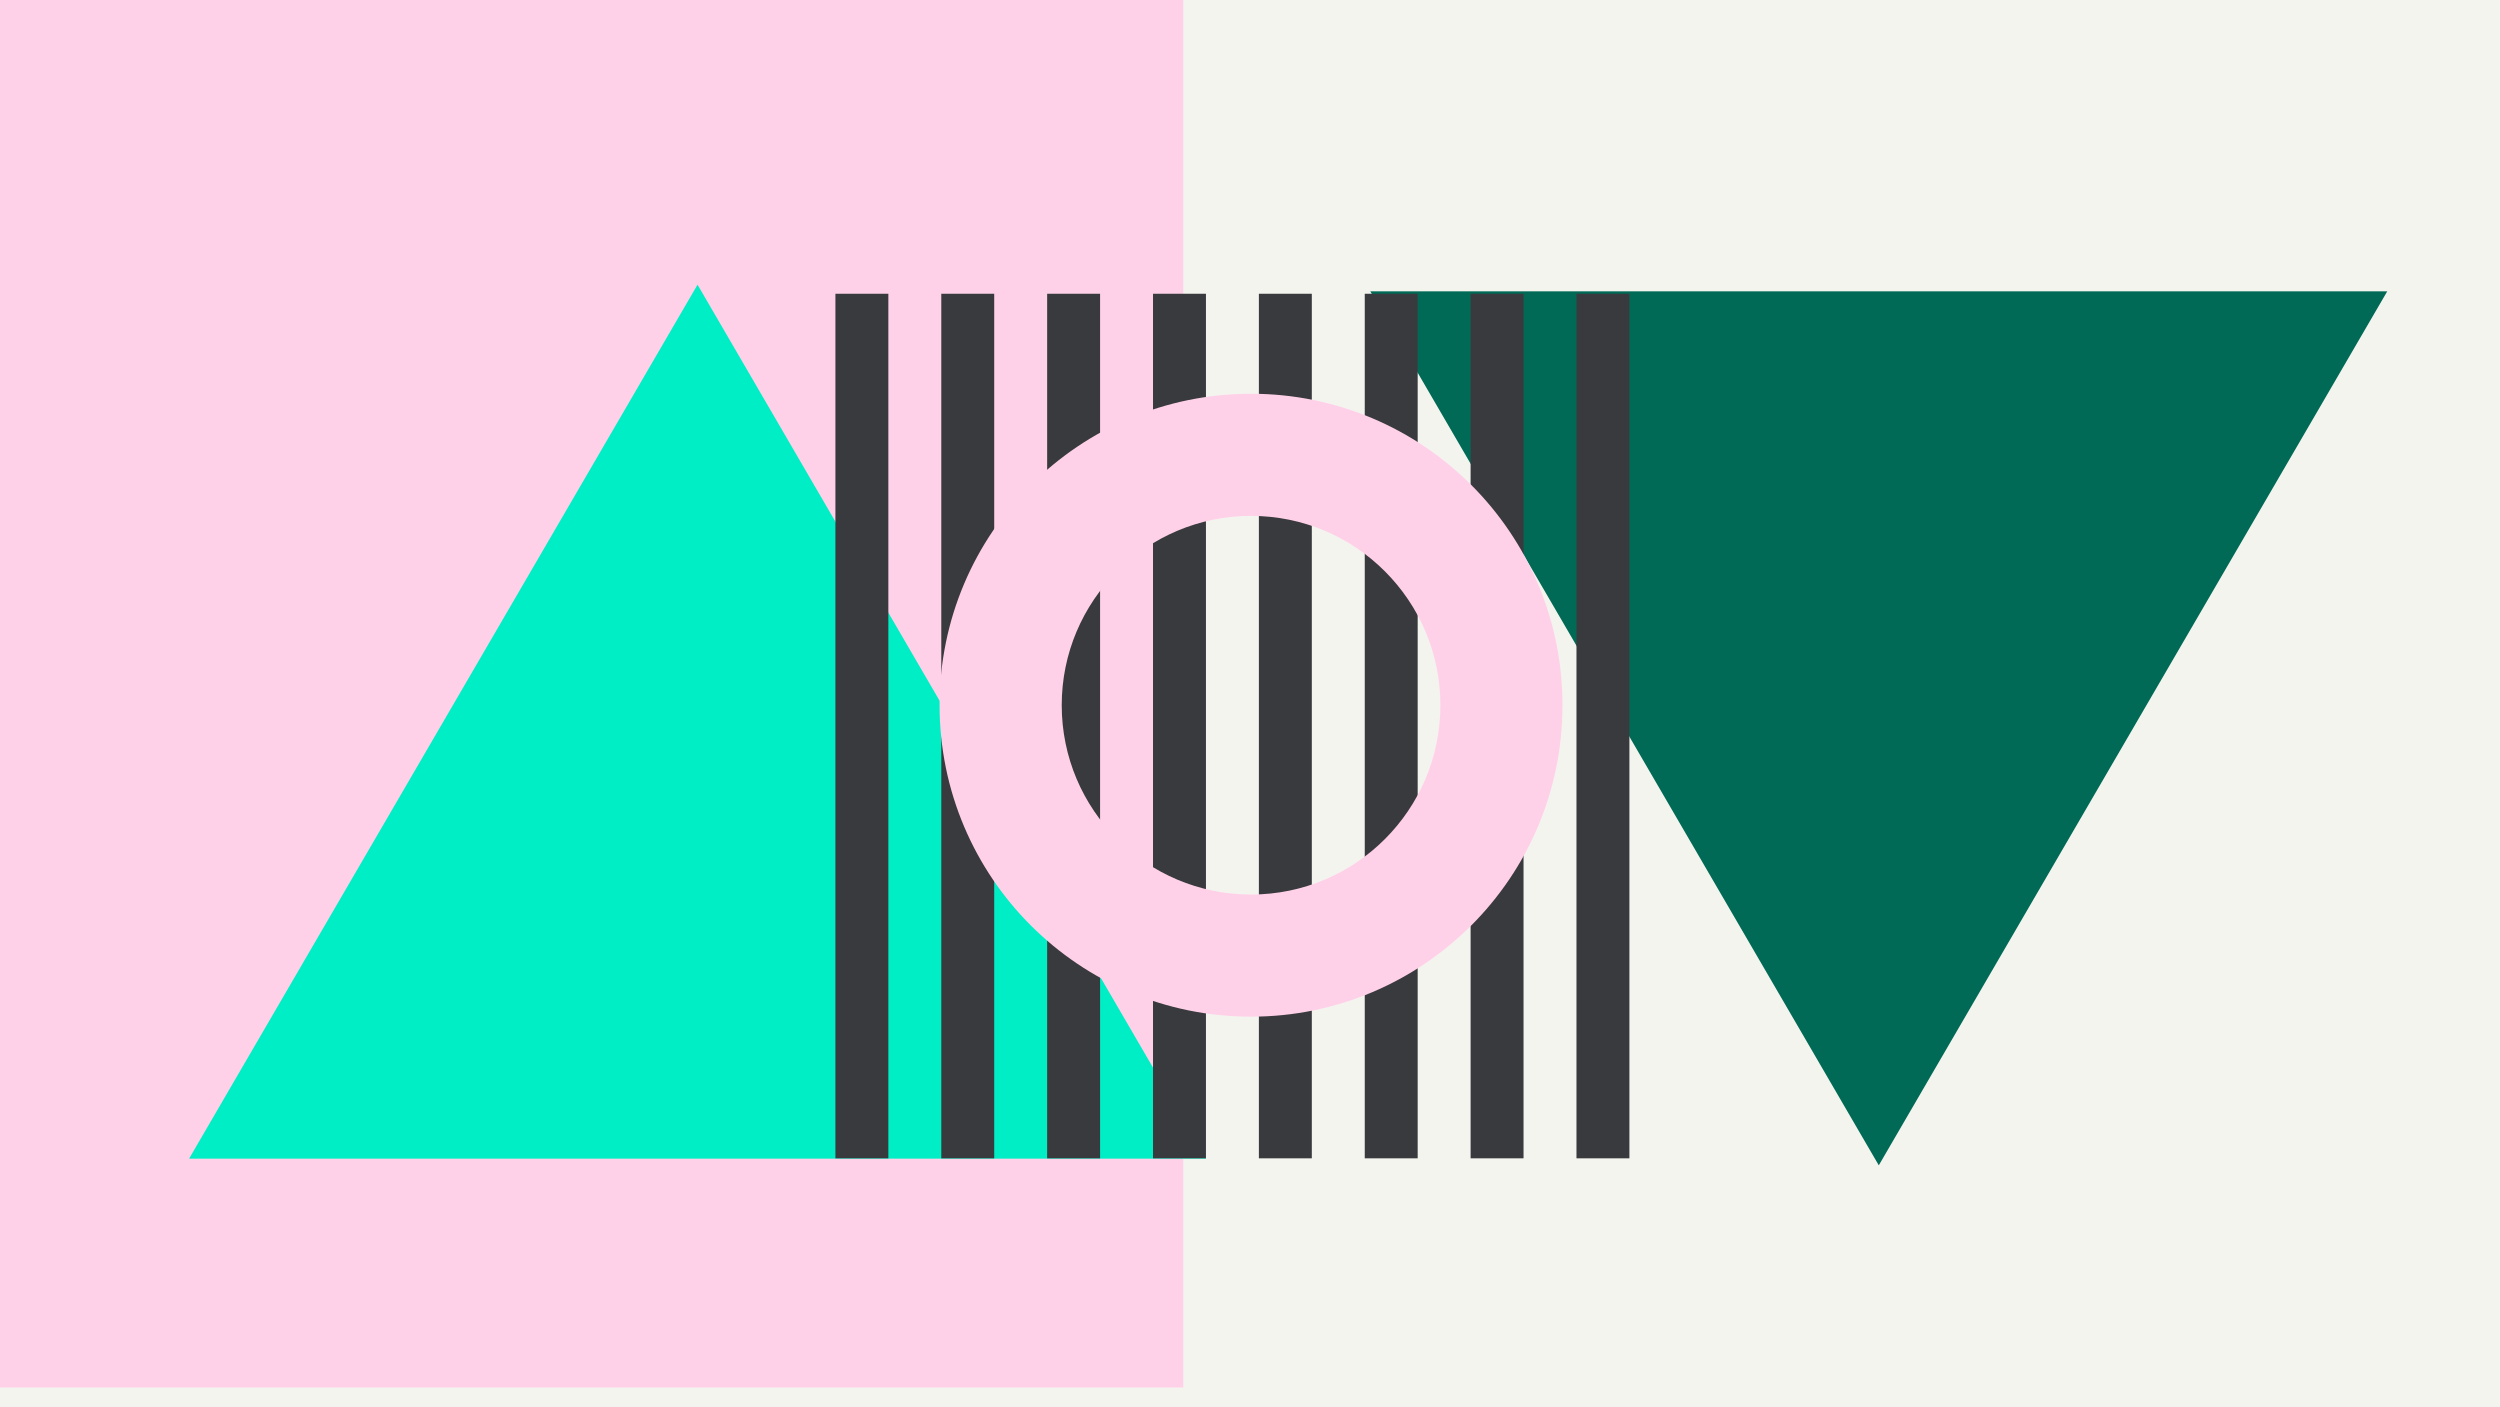
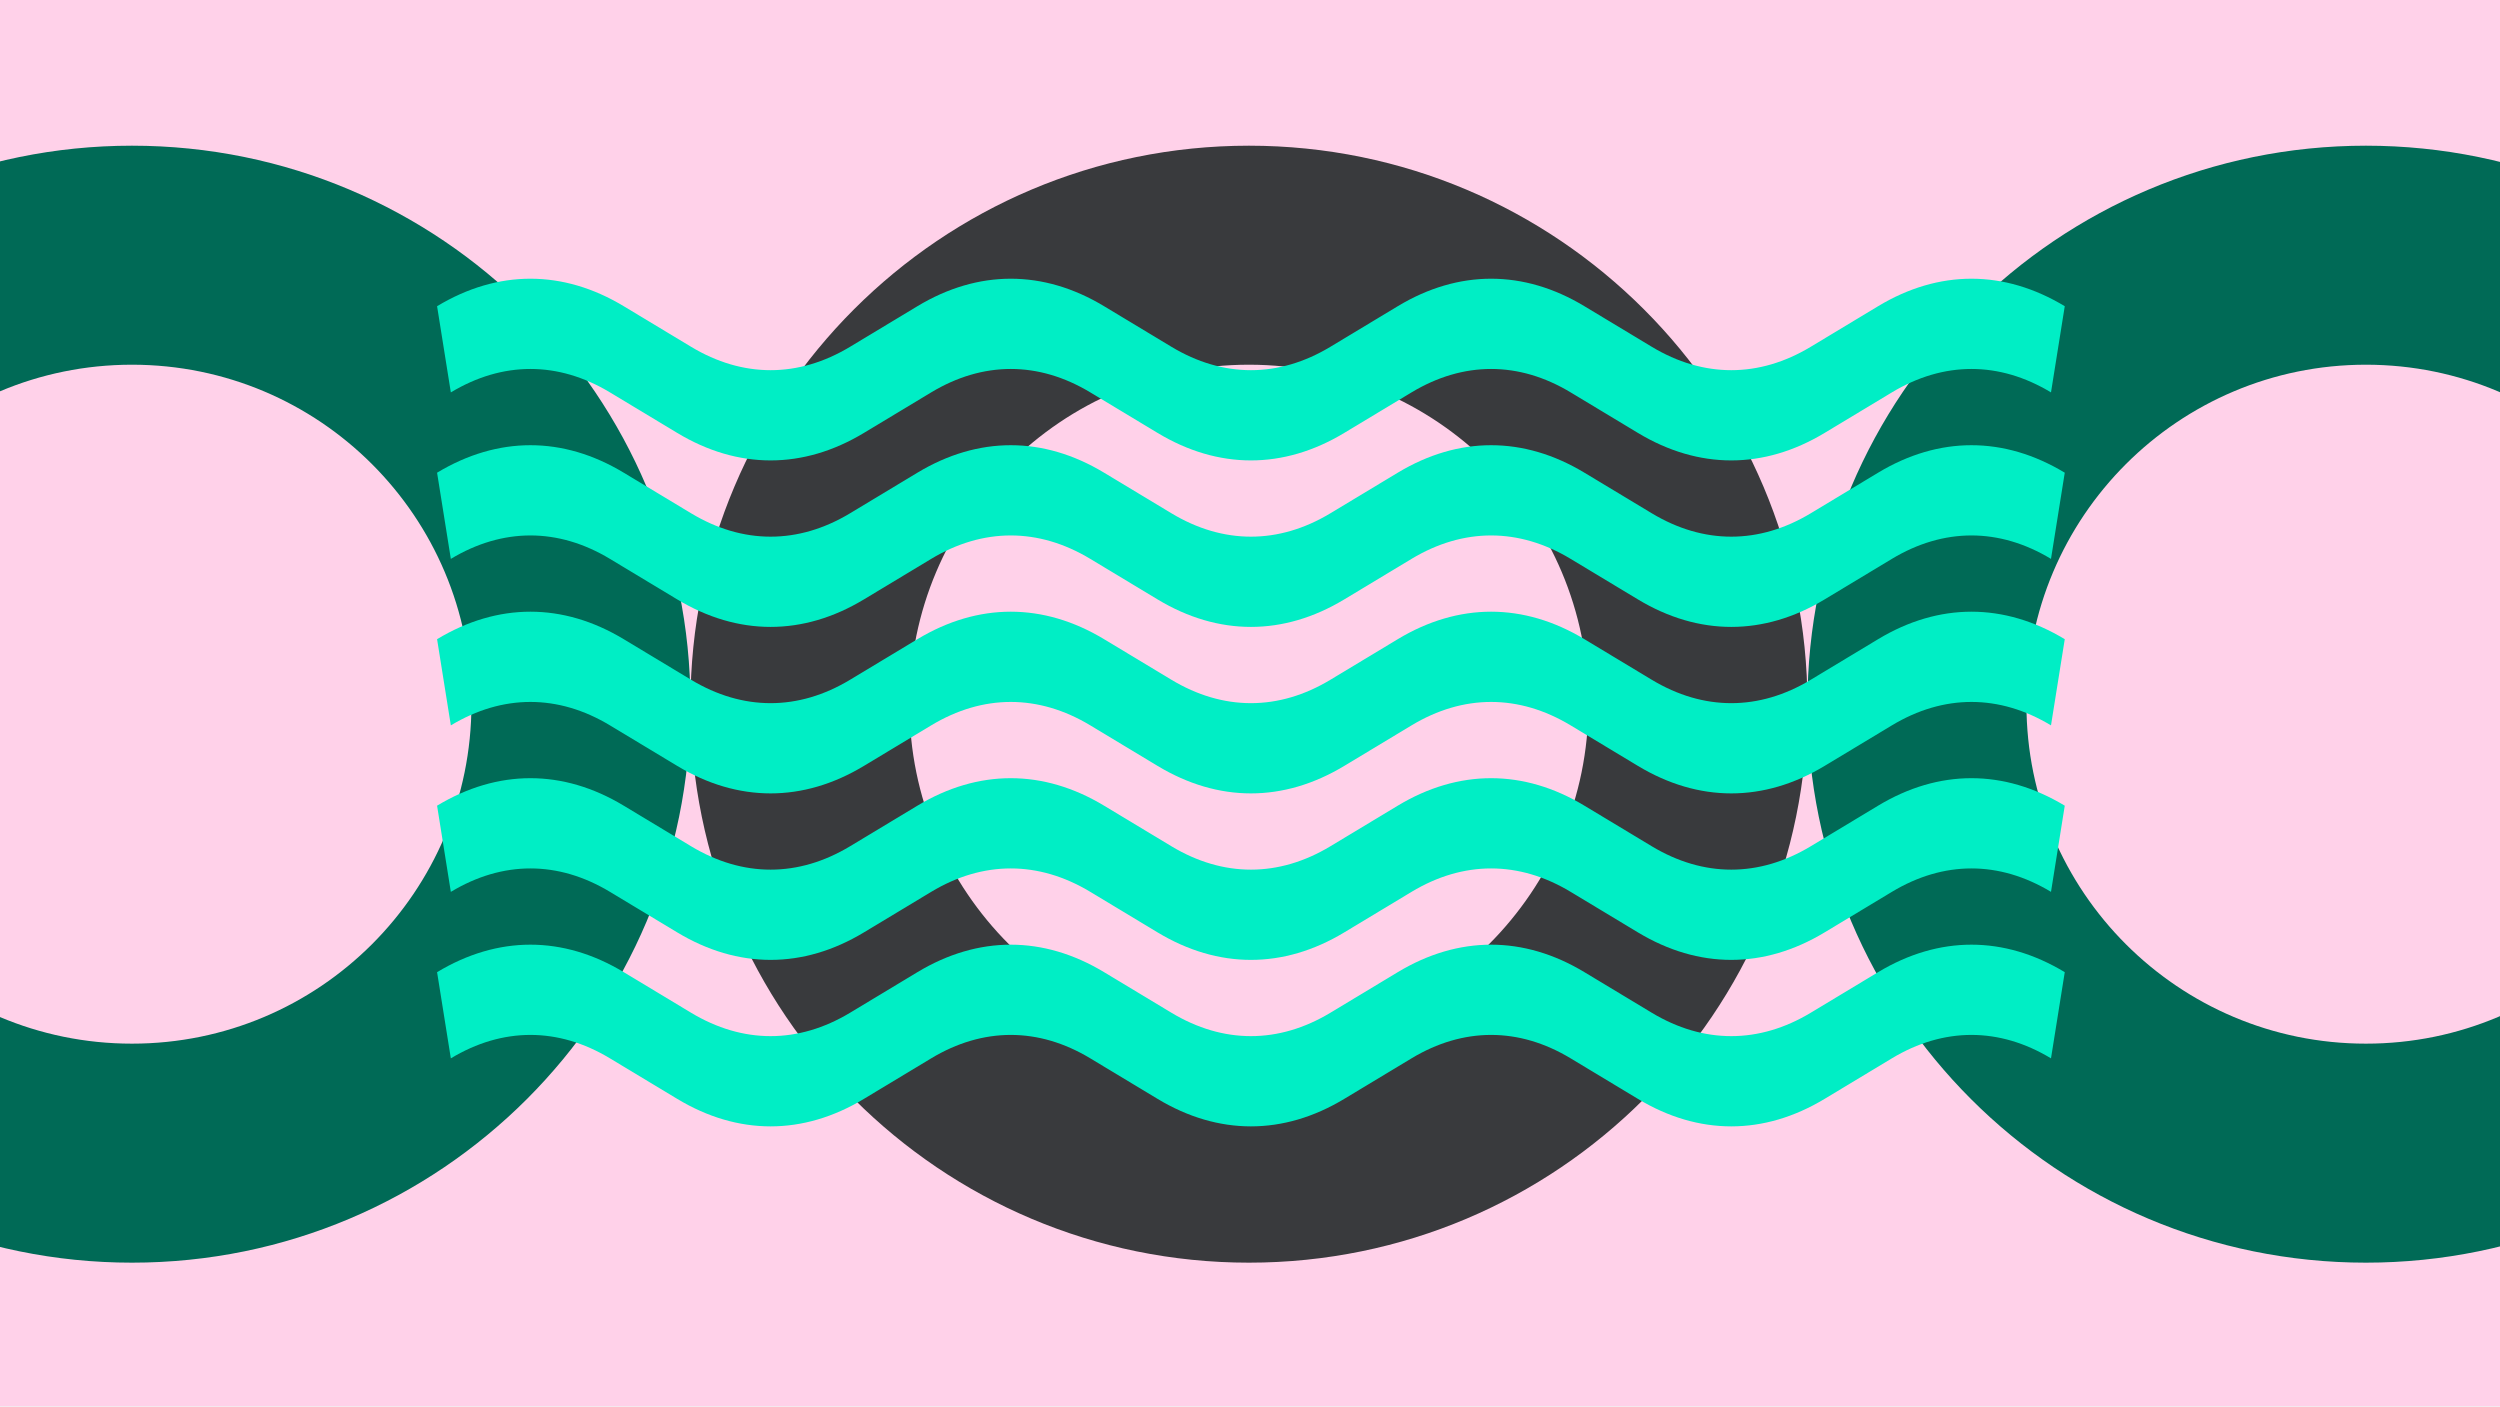
- <svg xmlns="http://www.w3.org/2000/svg" width="1200" height="675" viewBox="0 0 1200 675" fill="none">
-   <g clip-path="url(#clip0_6_2996)">
-     <rect width="1200" height="675" fill="#F4F4EF" />
-     <rect width="568" height="666" fill="#FFD1E9" />
-     <path d="M334.816 136.637L578.876 556.158H90.756L334.816 136.637Z" fill="#00EEC5" />
-     <path d="M901.817 559.359L657.757 139.838L1145.88 139.838L901.817 559.359Z" fill="#006A56" />
-     <rect x="401" y="556" width="415" height="25.408" transform="rotate(-90 401 556)" fill="#393A3D" />
-     <rect x="451.816" y="556" width="415" height="25.408" transform="rotate(-90 451.816 556)" fill="#393A3D" />
-     <rect x="502.633" y="556" width="415" height="25.408" transform="rotate(-90 502.633 556)" fill="#393A3D" />
-     <rect x="553.445" y="556" width="415" height="25.408" transform="rotate(-90 553.445 556)" fill="#393A3D" />
-     <rect x="604.262" y="556" width="415" height="25.408" transform="rotate(-90 604.262 556)" fill="#393A3D" />
-     <rect x="655.078" y="556" width="415" height="25.408" transform="rotate(-90 655.078 556)" fill="#393A3D" />
-     <rect x="705.891" y="556" width="415" height="25.408" transform="rotate(-90 705.891 556)" fill="#393A3D" />
-     <rect x="756.707" y="556" width="415" height="25.408" transform="rotate(-90 756.707 556)" fill="#393A3D" />
-     <path fill-rule="evenodd" clip-rule="evenodd" d="M600.5 488C683.067 488 750 421.067 750 338.5C750 255.933 683.067 189 600.5 189C517.933 189 451 255.933 451 338.5C451 421.067 517.933 488 600.5 488ZM600.5 429.373C650.688 429.373 691.373 388.688 691.373 338.5C691.373 288.312 650.688 247.627 600.5 247.627C550.313 247.627 509.627 288.312 509.627 338.5C509.627 388.688 550.313 429.373 600.5 429.373Z" fill="#FFD1E9" />
+ <svg xmlns="http://www.w3.org/2000/svg" width="1184" height="666" viewBox="0 0 1184 666" fill="none">
+   <g clip-path="url(#clip0_1_2687)">
+     <rect width="1184" height="666" fill="#FFD1E9" />
+     <path fill-rule="evenodd" clip-rule="evenodd" d="M62.5 598C208.579 598 327 479.579 327 333.5C327 187.421 208.579 69 62.5 69C-83.579 69 -202 187.421 -202 333.5C-202 479.579 -83.579 598 62.5 598ZM62.5 494.275C151.293 494.275 223.275 422.293 223.275 333.5C223.275 244.707 151.293 172.725 62.5 172.725C-26.293 172.725 -98.275 244.707 -98.275 333.5C-98.275 422.293 -26.293 494.275 62.5 494.275Z" fill="#006A56" />
+     <path fill-rule="evenodd" clip-rule="evenodd" d="M591.5 598C737.579 598 856 479.579 856 333.5C856 187.421 737.579 69 591.5 69C445.421 69 327 187.421 327 333.5C327 479.579 445.421 598 591.5 598ZM591.5 494.275C680.293 494.275 752.275 422.293 752.275 333.5C752.275 244.707 680.293 172.725 591.5 172.725C502.707 172.725 430.725 244.707 430.725 333.5C430.725 422.293 502.707 494.275 591.5 494.275Z" fill="#393A3D" />
+     <path fill-rule="evenodd" clip-rule="evenodd" d="M1120.5 598C1266.58 598 1385 479.579 1385 333.5C1385 187.421 1266.58 69 1120.5 69C974.421 69 856 187.421 856 333.5C856 479.579 974.421 598 1120.5 598ZM1120.5 494.275C1209.29 494.275 1281.27 422.293 1281.27 333.5C1281.27 244.707 1209.29 172.725 1120.5 172.725C1031.71 172.725 959.725 244.707 959.725 333.5C959.725 422.293 1031.71 494.275 1120.5 494.275Z" fill="#006A56" />
+     <path fill-rule="evenodd" clip-rule="evenodd" d="M288.88 185.838C264.345 171.041 238.071 171.04 213.516 185.839L207 145.018C235.797 127.662 266.615 127.66 295.397 145.018C295.398 145.018 295.397 145.017 295.397 145.018C295.398 145.018 295.4 145.019 295.4 145.019L327.261 164.216C351.816 179.015 378.091 179.015 402.625 164.218L402.628 164.216L434.491 145.018C434.491 145.018 434.49 145.018 434.491 145.018C463.287 127.662 494.106 127.66 522.888 145.018C522.889 145.018 522.89 145.019 522.891 145.019L554.751 164.216C579.306 179.015 605.581 179.015 630.116 164.218L630.119 164.216L661.981 145.018C661.982 145.018 661.981 145.018 661.981 145.018C690.778 127.662 721.597 127.66 750.379 145.018C750.38 145.018 750.381 145.019 750.382 145.019L782.242 164.216C806.797 179.015 833.072 179.015 857.607 164.218L857.61 164.216L889.472 145.018C889.472 145.018 889.472 145.018 889.472 145.018C918.27 127.662 949.09 127.66 977.872 145.019L971.352 185.838C946.817 171.041 920.543 171.04 895.989 185.839L864.127 205.036C864.126 205.037 864.125 205.038 864.124 205.038C835.342 222.396 804.524 222.394 775.727 205.038L743.864 185.84L743.861 185.838C719.327 171.041 693.053 171.04 668.498 185.839L636.636 205.036C636.635 205.037 636.634 205.038 636.633 205.038C607.851 222.396 577.034 222.394 548.237 205.038C548.237 205.038 548.237 205.038 548.237 205.038L516.371 185.838C491.836 171.041 465.562 171.04 441.007 185.839L409.146 205.036C409.145 205.037 409.144 205.038 409.143 205.038C380.361 222.396 349.543 222.394 320.746 205.038C320.746 205.038 320.747 205.038 320.746 205.038L288.88 185.838Z" fill="#00EEC5" />
+     <path fill-rule="evenodd" clip-rule="evenodd" d="M288.88 264.688C264.345 249.891 238.071 249.889 213.516 264.689L207 223.868C235.797 206.511 266.615 206.509 295.397 223.867C295.398 223.867 295.397 223.867 295.397 223.867C295.398 223.868 295.4 223.869 295.4 223.869L327.261 243.065C351.816 257.865 378.091 257.864 402.625 243.067L402.628 243.065L434.491 223.868C434.491 223.868 434.49 223.868 434.491 223.868C463.287 206.512 494.106 206.51 522.888 223.867C522.889 223.868 522.89 223.868 522.891 223.869L554.751 243.065C579.306 257.865 605.581 257.864 630.116 243.067L630.119 243.065L661.981 223.868C661.982 223.868 661.981 223.868 661.981 223.868C690.778 206.512 721.597 206.51 750.379 223.867C750.38 223.868 750.381 223.868 750.382 223.869L782.242 243.065C806.797 257.865 833.072 257.864 857.607 243.067L857.61 243.065L889.472 223.868C889.472 223.868 889.472 223.868 889.472 223.868C918.27 206.511 949.09 206.51 977.872 223.869L971.352 264.688C946.817 249.891 920.543 249.889 895.989 264.689L864.127 283.886C864.126 283.887 864.125 283.887 864.124 283.888C835.342 301.246 804.524 301.244 775.727 283.887L743.864 264.69L743.861 264.688C719.327 249.891 693.053 249.889 668.498 264.689L636.636 283.886C636.635 283.887 636.634 283.887 636.633 283.888C607.851 301.245 577.034 301.244 548.237 283.888C548.237 283.888 548.237 283.888 548.237 283.888L516.371 264.688C491.836 249.891 465.562 249.889 441.007 264.689L409.146 283.886C409.145 283.887 409.144 283.887 409.143 283.888C380.361 301.245 349.543 301.244 320.746 283.888C320.746 283.888 320.747 283.888 320.746 283.888L288.88 264.688Z" fill="#00EEC5" />
+     <path fill-rule="evenodd" clip-rule="evenodd" d="M288.88 343.537C264.345 328.74 238.071 328.739 213.516 343.539L207 302.717C235.797 285.361 266.615 285.359 295.397 302.717C295.398 302.717 295.397 302.717 295.397 302.717C295.398 302.717 295.4 302.718 295.4 302.719L327.261 321.915C351.816 336.715 378.091 336.714 402.625 321.917L402.628 321.915L434.491 302.717C434.491 302.717 434.49 302.718 434.491 302.717C463.287 285.361 494.106 285.359 522.888 302.717C522.889 302.717 522.89 302.718 522.891 302.719L554.751 321.915C579.306 336.715 605.581 336.714 630.116 321.917L630.119 321.915L661.981 302.717C661.982 302.717 661.981 302.718 661.981 302.717C690.778 285.361 721.597 285.359 750.379 302.717C750.38 302.717 750.381 302.718 750.382 302.719L782.242 321.915C806.797 336.715 833.072 336.714 857.607 321.917L857.61 321.915L889.472 302.717C889.472 302.717 889.472 302.718 889.472 302.717C918.27 285.361 949.09 285.359 977.872 302.719L971.352 343.537C946.817 328.74 920.543 328.739 895.989 343.539L864.127 362.736C864.126 362.736 864.125 362.737 864.124 362.737C835.342 380.095 804.524 380.093 775.727 362.737L743.864 343.539L743.861 343.537C719.327 328.74 693.053 328.739 668.498 343.539L636.636 362.736C636.635 362.736 636.634 362.737 636.633 362.737C607.851 380.095 577.034 380.093 548.237 362.737C548.237 362.737 548.237 362.738 548.237 362.737L516.371 343.537C491.836 328.74 465.562 328.739 441.007 343.539L409.146 362.736C409.145 362.736 409.144 362.737 409.143 362.737C380.361 380.095 349.543 380.093 320.746 362.737C320.746 362.737 320.747 362.738 320.746 362.737L288.88 343.537Z" fill="#00EEC5" />
+     <path fill-rule="evenodd" clip-rule="evenodd" d="M288.88 422.387C264.345 407.59 238.071 407.589 213.516 422.388L207 381.567C235.797 364.21 266.615 364.209 295.397 381.566C295.398 381.567 295.397 381.566 295.397 381.566C295.398 381.567 295.4 381.568 295.4 381.568L327.261 400.765C351.816 415.564 378.091 415.564 402.625 400.766L402.628 400.765L434.491 381.567C434.491 381.567 434.49 381.567 434.491 381.567C463.287 364.211 494.106 364.209 522.888 381.566C522.889 381.567 522.89 381.568 522.891 381.568L554.751 400.765C579.306 415.564 605.581 415.564 630.116 400.766L630.119 400.765L661.981 381.567C661.982 381.567 661.981 381.567 661.981 381.567C690.778 364.211 721.597 364.209 750.379 381.566C750.38 381.567 750.381 381.568 750.382 381.568L782.242 400.765C806.797 415.564 833.072 415.564 857.607 400.766L857.61 400.765L889.472 381.567C889.472 381.567 889.472 381.567 889.472 381.567C918.27 364.21 949.09 364.209 977.872 381.568L971.352 422.387C946.817 407.59 920.543 407.589 895.989 422.388L864.127 441.585C864.126 441.586 864.125 441.586 864.124 441.587C835.342 458.945 804.524 458.943 775.727 441.586L743.864 422.389L743.861 422.387C719.327 407.59 693.053 407.589 668.498 422.388L636.636 441.585C636.635 441.586 636.634 441.586 636.633 441.587C607.851 458.945 577.034 458.943 548.237 441.587C548.237 441.587 548.237 441.587 548.237 441.587L516.371 422.387C491.836 407.59 465.562 407.589 441.007 422.388L409.146 441.585C409.145 441.586 409.144 441.586 409.143 441.587C380.361 458.945 349.543 458.943 320.746 441.587C320.746 441.587 320.747 441.587 320.746 441.587L288.88 422.387Z" fill="#00EEC5" />
+     <path fill-rule="evenodd" clip-rule="evenodd" d="M288.88 501.235C264.345 486.437 238.071 486.436 213.516 501.236L207 460.415C235.797 443.058 266.615 443.056 295.397 460.414C295.398 460.414 295.397 460.414 295.397 460.414C295.398 460.415 295.4 460.415 295.4 460.416L327.261 479.612C351.816 494.412 378.091 494.411 402.625 479.614L402.628 479.612L434.491 460.415C434.491 460.414 434.49 460.415 434.491 460.415C463.287 443.059 494.106 443.056 522.888 460.414C522.889 460.415 522.89 460.415 522.891 460.416L554.751 479.612C579.306 494.412 605.581 494.411 630.116 479.614L630.119 479.612L661.981 460.415C661.982 460.414 661.981 460.415 661.981 460.415C690.778 443.059 721.597 443.056 750.379 460.414C750.38 460.415 750.381 460.415 750.382 460.416L782.242 479.612C806.797 494.412 833.072 494.411 857.607 479.614L857.61 479.612L889.472 460.415C889.472 460.414 889.472 460.415 889.472 460.415C918.27 443.058 949.09 443.056 977.872 460.416L971.352 501.235C946.817 486.437 920.543 486.436 895.989 501.236L864.127 520.433C864.126 520.433 864.125 520.434 864.124 520.435C835.342 537.792 804.524 537.791 775.727 520.434L743.864 501.237L743.861 501.235C719.327 486.437 693.053 486.436 668.498 501.236L636.636 520.433C636.635 520.433 636.634 520.434 636.633 520.435C607.851 537.792 577.034 537.791 548.237 520.435C548.237 520.434 548.237 520.435 548.237 520.435L516.371 501.235C491.836 486.437 465.562 486.436 441.007 501.236L409.146 520.433C409.145 520.433 409.144 520.434 409.143 520.435C380.361 537.792 349.543 537.791 320.746 520.435C320.746 520.434 320.747 520.435 320.746 520.435L288.88 501.235Z" fill="#00EEC5" />
  </g>
  <defs>
-     <clipPath id="clip0_6_2996">
-       <rect width="1200" height="675" fill="white" />
+     <clipPath id="clip0_1_2687">
+       <rect width="1184" height="666" fill="white" />
    </clipPath>
  </defs>
</svg>
